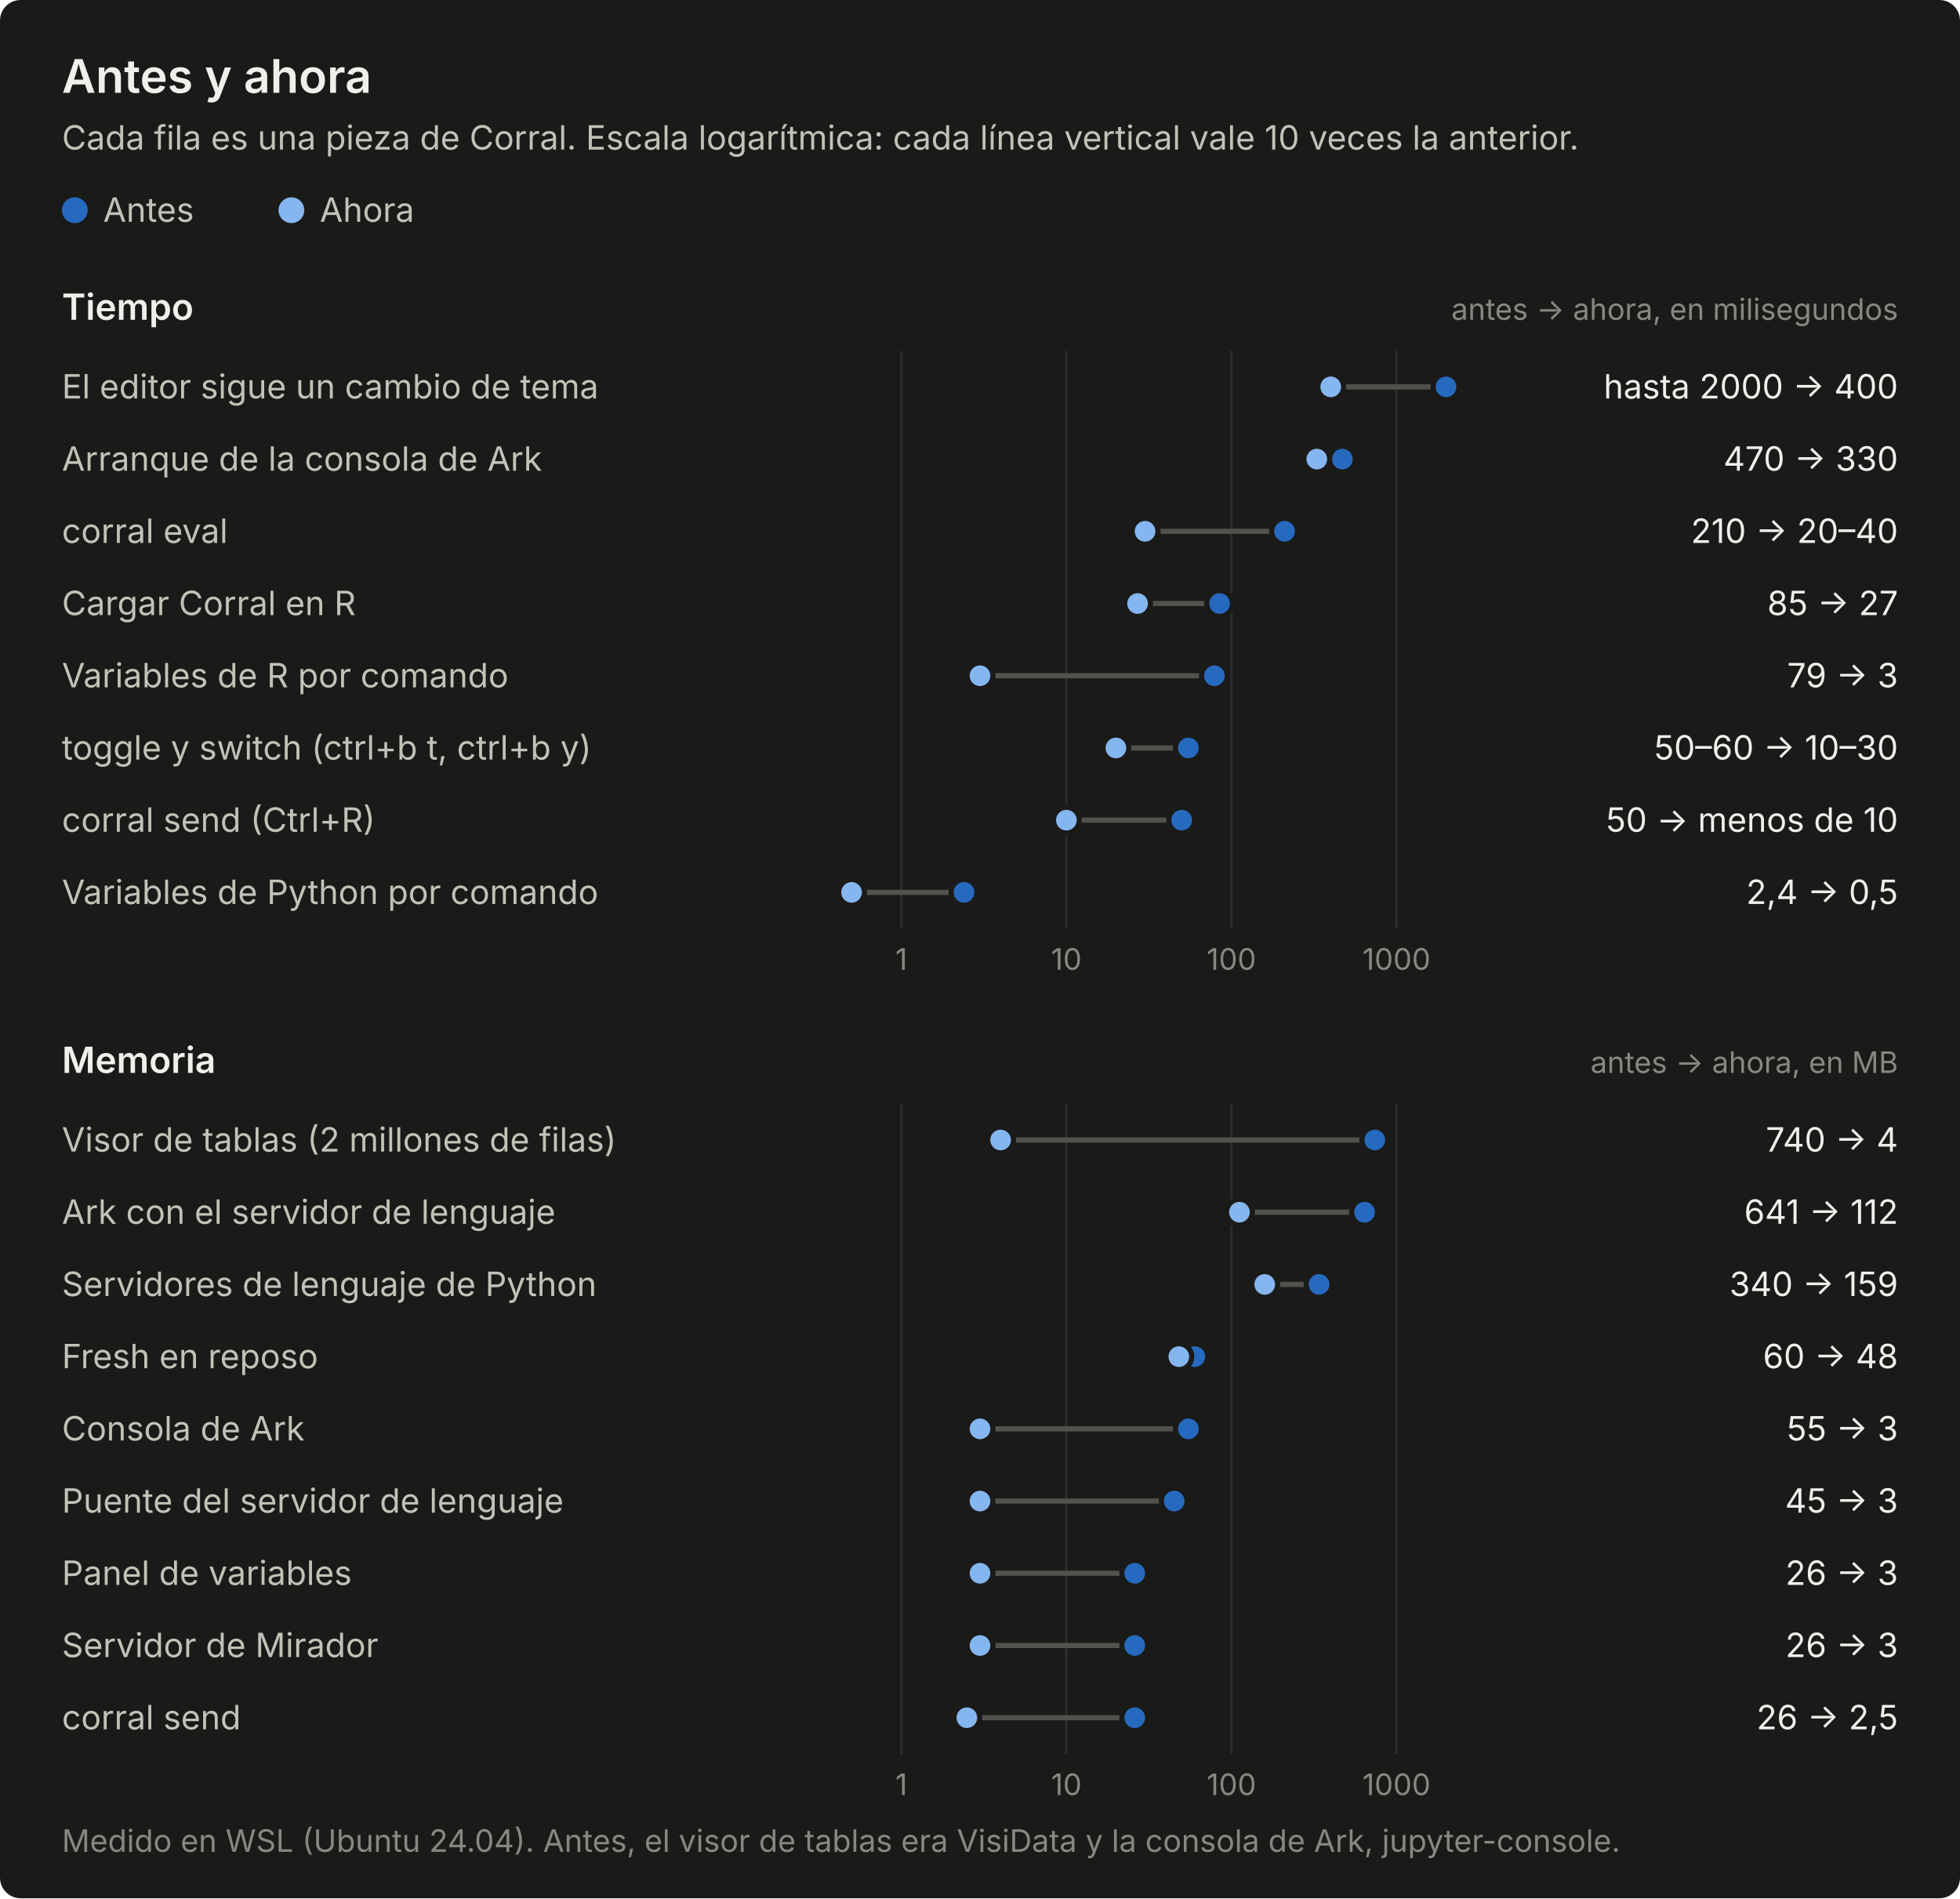
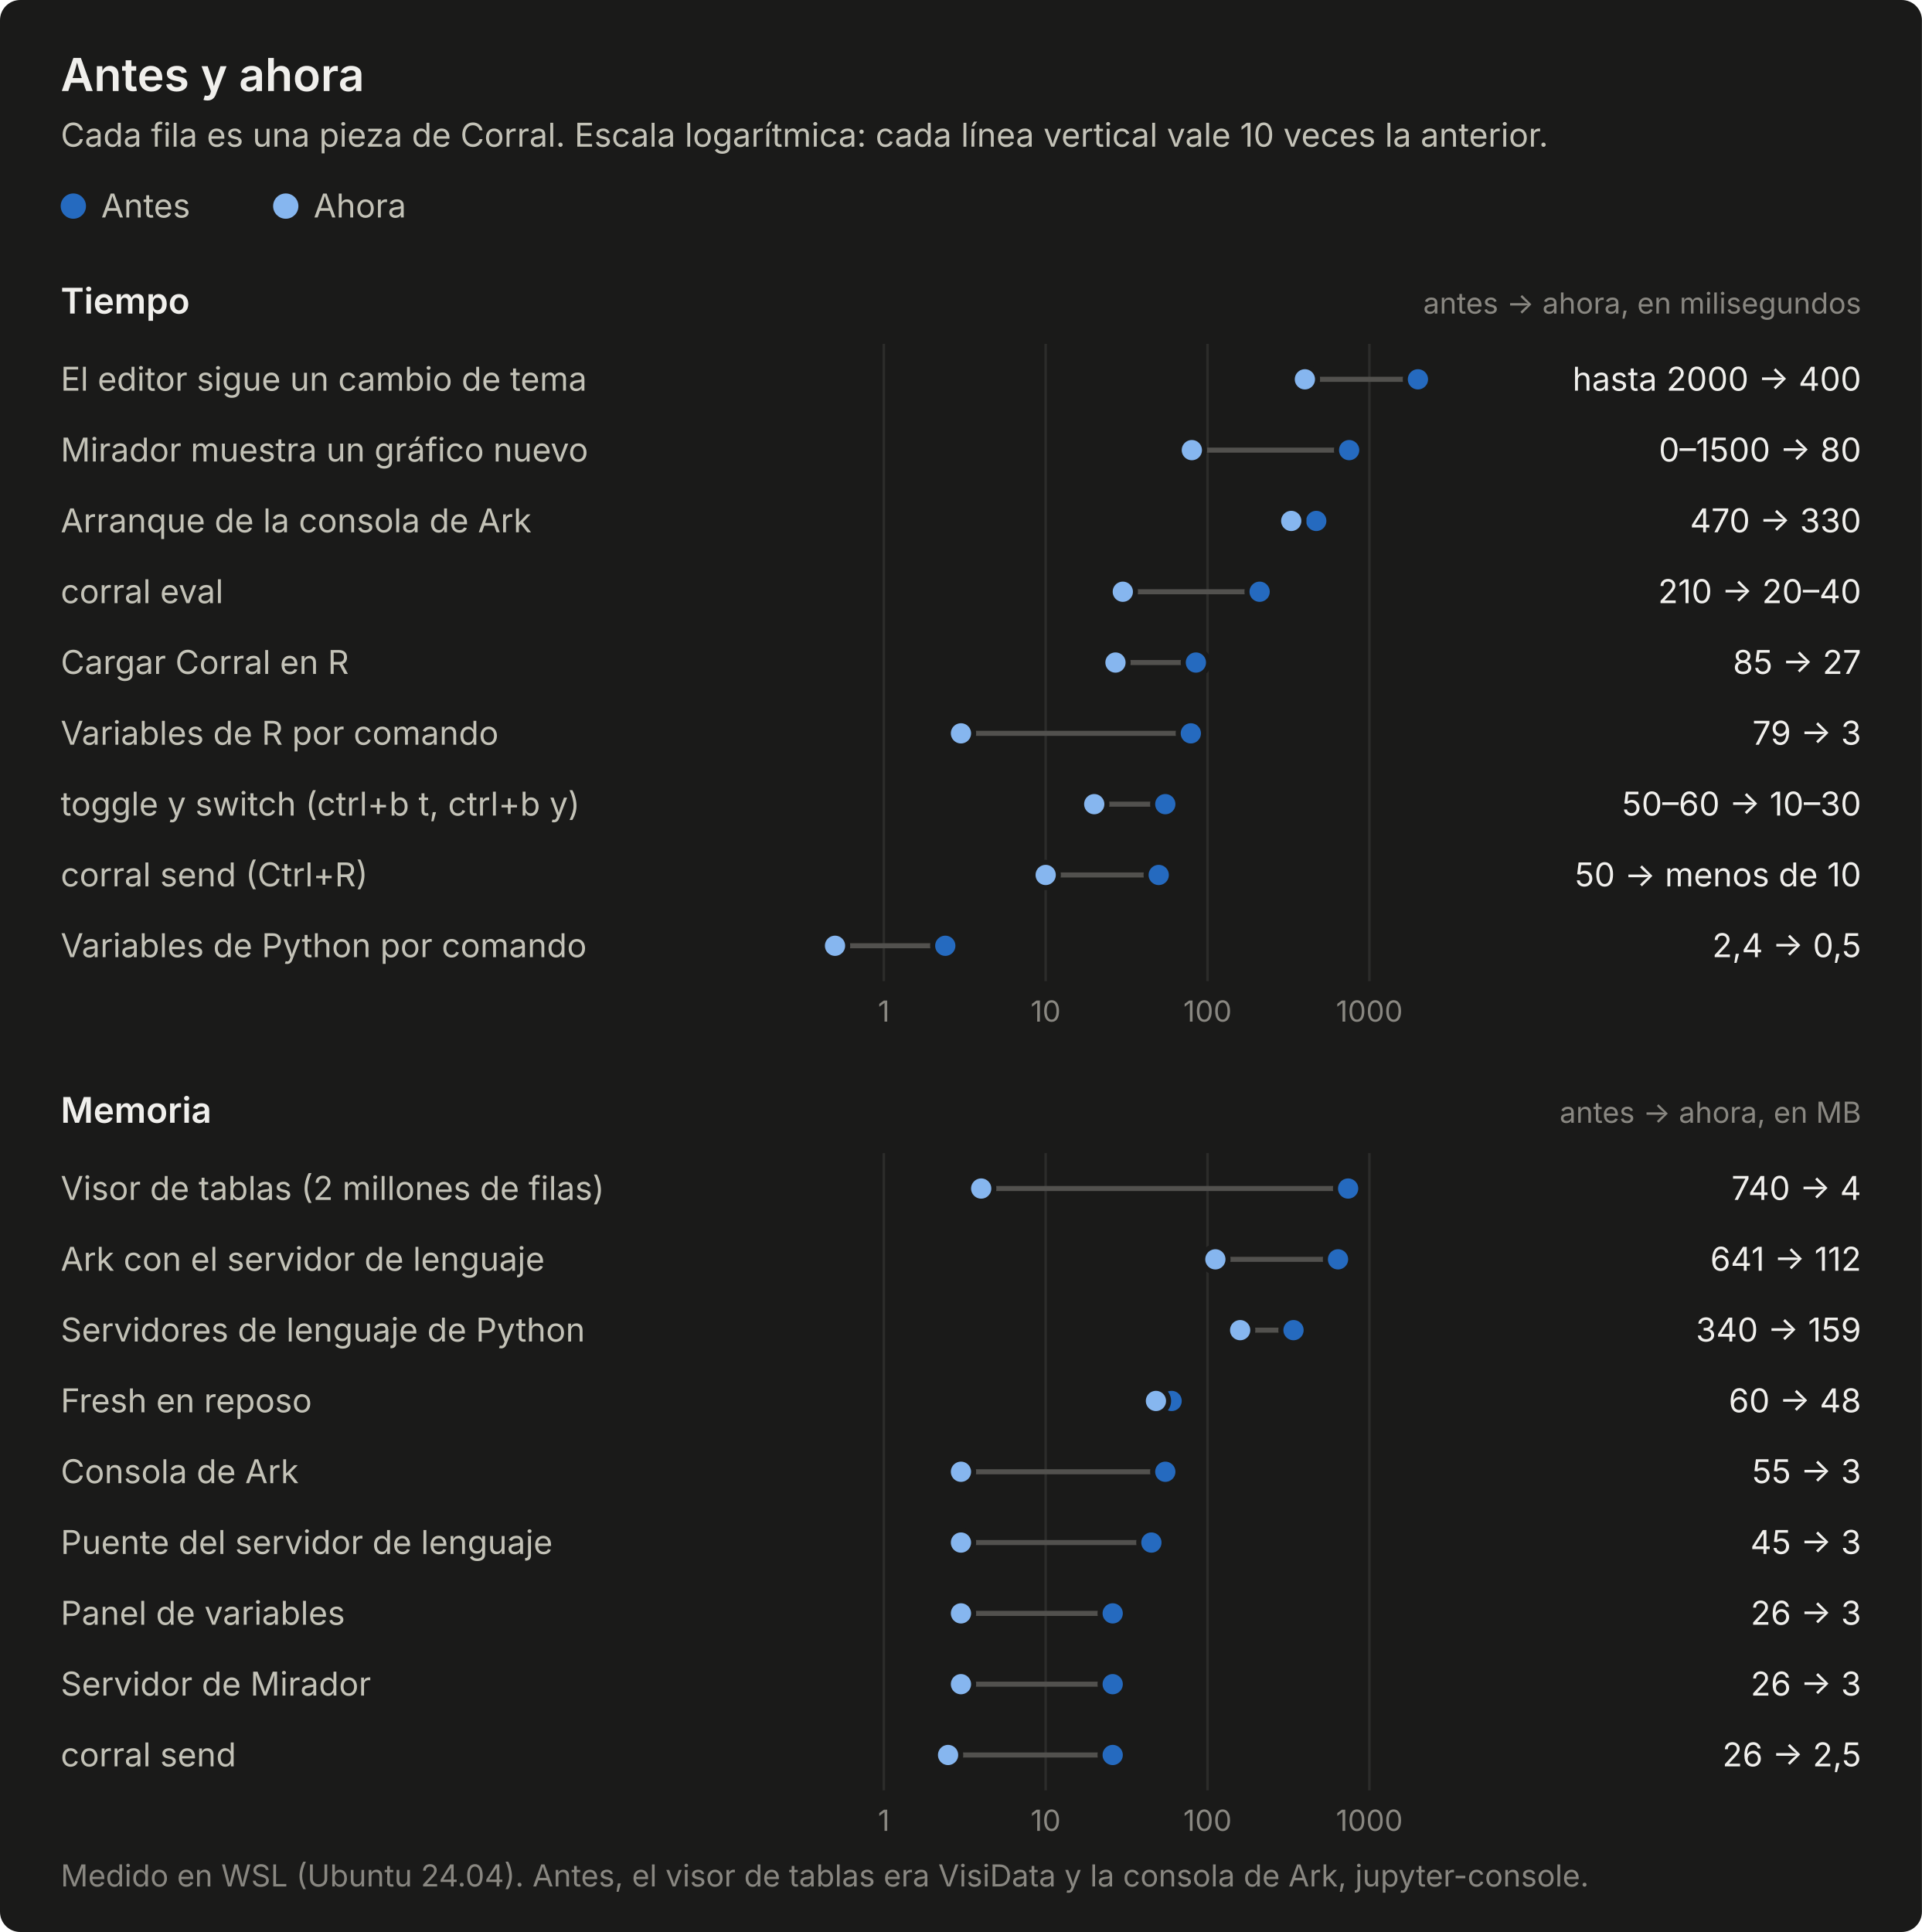
- <svg xmlns="http://www.w3.org/2000/svg" viewBox="0 0 760 736" width="760" height="736" role="img" font-family="system-ui, -apple-system, &quot;Segoe UI&quot;, sans-serif">
-   <rect width="760" height="736" rx="8" fill="#1a1a19" />
+ <svg xmlns="http://www.w3.org/2000/svg" viewBox="0 0 760 764" width="760" height="764" role="img" font-family="system-ui, -apple-system, &quot;Segoe UI&quot;, sans-serif">
+   <rect width="760" height="764" rx="8" fill="#1a1a19" />
  <text x="24.0" y="36.0" font-size="18" font-weight="600" fill="#f0efec" text-anchor="start">Antes y ahora</text>
  <text x="24.0" y="58.0" font-size="13" font-weight="400" fill="#c3c2b7" text-anchor="start">Cada fila es una pieza de Corral. Escala logarítmica: cada línea vertical vale 10 veces la anterior.</text>
  <circle cx="29" cy="81.5" r="5" fill="#256abf" />
  <text x="40.0" y="86.0" font-size="13" font-weight="400" fill="#c3c2b7" text-anchor="start">Antes</text>
  <circle cx="113" cy="81.5" r="5" fill="#86b6ef" />
  <text x="124.0" y="86.0" font-size="13" font-weight="400" fill="#c3c2b7" text-anchor="start">Ahora</text>
  <text x="24.0" y="124.0" font-size="14" font-weight="600" fill="#f0efec" text-anchor="start">Tiempo</text>
  <text x="736.0" y="124.0" font-size="11.5" font-weight="400" fill="#898781" text-anchor="end">antes → ahora, en milisegundos</text>
-   <line x1="349.5" y1="136" x2="349.5" y2="360" stroke="#2c2c2a" stroke-width="1" />
-   <text x="349.5" y="376.0" font-size="11.5" font-weight="400" fill="#898781" text-anchor="middle" style="font-variant-numeric: tabular-nums">1</text>
-   <line x1="413.5" y1="136" x2="413.5" y2="360" stroke="#2c2c2a" stroke-width="1" />
-   <text x="413.5" y="376.0" font-size="11.5" font-weight="400" fill="#898781" text-anchor="middle" style="font-variant-numeric: tabular-nums">10</text>
-   <line x1="477.5" y1="136" x2="477.5" y2="360" stroke="#2c2c2a" stroke-width="1" />
-   <text x="477.5" y="376.0" font-size="11.5" font-weight="400" fill="#898781" text-anchor="middle" style="font-variant-numeric: tabular-nums">100</text>
-   <line x1="541.5" y1="136" x2="541.5" y2="360" stroke="#2c2c2a" stroke-width="1" />
-   <text x="541.5" y="376.0" font-size="11.5" font-weight="400" fill="#898781" text-anchor="middle" style="font-variant-numeric: tabular-nums">1000</text>
+   <line x1="349.5" y1="136" x2="349.5" y2="388" stroke="#2c2c2a" stroke-width="1" />
+   <text x="349.5" y="404.0" font-size="11.5" font-weight="400" fill="#898781" text-anchor="middle" style="font-variant-numeric: tabular-nums">1</text>
+   <line x1="413.5" y1="136" x2="413.5" y2="388" stroke="#2c2c2a" stroke-width="1" />
+   <text x="413.5" y="404.0" font-size="11.5" font-weight="400" fill="#898781" text-anchor="middle" style="font-variant-numeric: tabular-nums">10</text>
+   <line x1="477.5" y1="136" x2="477.5" y2="388" stroke="#2c2c2a" stroke-width="1" />
+   <text x="477.5" y="404.0" font-size="11.5" font-weight="400" fill="#898781" text-anchor="middle" style="font-variant-numeric: tabular-nums">100</text>
+   <line x1="541.5" y1="136" x2="541.5" y2="388" stroke="#2c2c2a" stroke-width="1" />
+   <text x="541.5" y="404.0" font-size="11.5" font-weight="400" fill="#898781" text-anchor="middle" style="font-variant-numeric: tabular-nums">1000</text>
  <text x="24.0" y="154.5" font-size="13" font-weight="400" fill="#c3c2b7" text-anchor="start">El editor sigue un cambio de tema</text>
  <line x1="516.0" y1="150" x2="560.7" y2="150" stroke="#52514e" stroke-width="2" stroke-linecap="round" />
  <circle cx="560.7" cy="150" r="5" fill="#256abf" stroke="#1a1a19" stroke-width="2" />
  <circle cx="516.0" cy="150" r="5" fill="#86b6ef" stroke="#1a1a19" stroke-width="2" />
  <text x="736.0" y="154.5" font-size="13" font-weight="400" fill="#f0efec" text-anchor="end" style="font-variant-numeric: tabular-nums">hasta 2000 → 400</text>
-   <text x="24.0" y="182.5" font-size="13" font-weight="400" fill="#c3c2b7" text-anchor="start">Arranque de la consola de Ark</text>
-   <line x1="510.6" y1="178" x2="520.5" y2="178" stroke="#52514e" stroke-width="2" stroke-linecap="round" />
-   <circle cx="520.5" cy="178" r="5" fill="#256abf" stroke="#1a1a19" stroke-width="2" />
-   <circle cx="510.6" cy="178" r="5" fill="#86b6ef" stroke="#1a1a19" stroke-width="2" />
-   <text x="736.0" y="182.5" font-size="13" font-weight="400" fill="#f0efec" text-anchor="end" style="font-variant-numeric: tabular-nums">470 → 330</text>
-   <text x="24.0" y="210.5" font-size="13" font-weight="400" fill="#c3c2b7" text-anchor="start">corral eval</text>
-   <line x1="444.0" y1="206" x2="498.1" y2="206" stroke="#52514e" stroke-width="2" stroke-linecap="round" />
-   <circle cx="498.1" cy="206" r="5" fill="#256abf" stroke="#1a1a19" stroke-width="2" />
-   <circle cx="444.0" cy="206" r="5" fill="#86b6ef" stroke="#1a1a19" stroke-width="2" />
-   <text x="736.0" y="210.5" font-size="13" font-weight="400" fill="#f0efec" text-anchor="end" style="font-variant-numeric: tabular-nums">210 → 20–40</text>
-   <text x="24.0" y="238.5" font-size="13" font-weight="400" fill="#c3c2b7" text-anchor="start">Cargar Corral en R</text>
-   <line x1="441.1" y1="234" x2="472.9" y2="234" stroke="#52514e" stroke-width="2" stroke-linecap="round" />
-   <circle cx="472.9" cy="234" r="5" fill="#256abf" stroke="#1a1a19" stroke-width="2" />
-   <circle cx="441.1" cy="234" r="5" fill="#86b6ef" stroke="#1a1a19" stroke-width="2" />
-   <text x="736.0" y="238.5" font-size="13" font-weight="400" fill="#f0efec" text-anchor="end" style="font-variant-numeric: tabular-nums">85 → 27</text>
-   <text x="24.0" y="266.5" font-size="13" font-weight="400" fill="#c3c2b7" text-anchor="start">Variables de R por comando</text>
-   <line x1="380.0" y1="262" x2="470.9" y2="262" stroke="#52514e" stroke-width="2" stroke-linecap="round" />
-   <circle cx="470.9" cy="262" r="5" fill="#256abf" stroke="#1a1a19" stroke-width="2" />
-   <circle cx="380.0" cy="262" r="5" fill="#86b6ef" stroke="#1a1a19" stroke-width="2" />
-   <text x="736.0" y="266.5" font-size="13" font-weight="400" fill="#f0efec" text-anchor="end" style="font-variant-numeric: tabular-nums">79 → 3</text>
-   <text x="24.0" y="294.5" font-size="13" font-weight="400" fill="#c3c2b7" text-anchor="start">toggle y switch (ctrl+b t, ctrl+b y)</text>
-   <line x1="432.7" y1="290" x2="460.8" y2="290" stroke="#52514e" stroke-width="2" stroke-linecap="round" />
-   <circle cx="460.8" cy="290" r="5" fill="#256abf" stroke="#1a1a19" stroke-width="2" />
-   <circle cx="432.7" cy="290" r="5" fill="#86b6ef" stroke="#1a1a19" stroke-width="2" />
-   <text x="736.0" y="294.5" font-size="13" font-weight="400" fill="#f0efec" text-anchor="end" style="font-variant-numeric: tabular-nums">50–60 → 10–30</text>
-   <text x="24.0" y="322.5" font-size="13" font-weight="400" fill="#c3c2b7" text-anchor="start">corral send (Ctrl+R)</text>
-   <line x1="413.5" y1="318" x2="458.2" y2="318" stroke="#52514e" stroke-width="2" stroke-linecap="round" />
-   <circle cx="458.2" cy="318" r="5" fill="#256abf" stroke="#1a1a19" stroke-width="2" />
-   <circle cx="413.5" cy="318" r="5" fill="#86b6ef" stroke="#1a1a19" stroke-width="2" />
-   <text x="736.0" y="322.5" font-size="13" font-weight="400" fill="#f0efec" text-anchor="end" style="font-variant-numeric: tabular-nums">50 → menos de 10</text>
-   <text x="24.0" y="350.5" font-size="13" font-weight="400" fill="#c3c2b7" text-anchor="start">Variables de Python por comando</text>
-   <line x1="330.2" y1="346" x2="373.8" y2="346" stroke="#52514e" stroke-width="2" stroke-linecap="round" />
-   <circle cx="373.8" cy="346" r="5" fill="#256abf" stroke="#1a1a19" stroke-width="2" />
-   <circle cx="330.2" cy="346" r="5" fill="#86b6ef" stroke="#1a1a19" stroke-width="2" />
-   <text x="736.0" y="350.5" font-size="13" font-weight="400" fill="#f0efec" text-anchor="end" style="font-variant-numeric: tabular-nums">2,4 → 0,5</text>
-   <text x="24.0" y="416.0" font-size="14" font-weight="600" fill="#f0efec" text-anchor="start">Memoria</text>
-   <text x="736.0" y="416.0" font-size="11.5" font-weight="400" fill="#898781" text-anchor="end">antes → ahora, en MB</text>
-   <line x1="349.5" y1="428" x2="349.5" y2="680" stroke="#2c2c2a" stroke-width="1" />
-   <text x="349.5" y="696.0" font-size="11.5" font-weight="400" fill="#898781" text-anchor="middle" style="font-variant-numeric: tabular-nums">1</text>
-   <line x1="413.5" y1="428" x2="413.5" y2="680" stroke="#2c2c2a" stroke-width="1" />
-   <text x="413.5" y="696.0" font-size="11.5" font-weight="400" fill="#898781" text-anchor="middle" style="font-variant-numeric: tabular-nums">10</text>
-   <line x1="477.5" y1="428" x2="477.5" y2="680" stroke="#2c2c2a" stroke-width="1" />
-   <text x="477.5" y="696.0" font-size="11.5" font-weight="400" fill="#898781" text-anchor="middle" style="font-variant-numeric: tabular-nums">100</text>
-   <line x1="541.5" y1="428" x2="541.5" y2="680" stroke="#2c2c2a" stroke-width="1" />
-   <text x="541.5" y="696.0" font-size="11.5" font-weight="400" fill="#898781" text-anchor="middle" style="font-variant-numeric: tabular-nums">1000</text>
-   <text x="24.0" y="446.5" font-size="13" font-weight="400" fill="#c3c2b7" text-anchor="start">Visor de tablas (2 millones de filas)</text>
-   <line x1="388.0" y1="442" x2="533.1" y2="442" stroke="#52514e" stroke-width="2" stroke-linecap="round" />
-   <circle cx="533.1" cy="442" r="5" fill="#256abf" stroke="#1a1a19" stroke-width="2" />
-   <circle cx="388.0" cy="442" r="5" fill="#86b6ef" stroke="#1a1a19" stroke-width="2" />
-   <text x="736.0" y="446.5" font-size="13" font-weight="400" fill="#f0efec" text-anchor="end" style="font-variant-numeric: tabular-nums">740 → 4</text>
-   <text x="24.0" y="474.5" font-size="13" font-weight="400" fill="#c3c2b7" text-anchor="start">Ark con el servidor de lenguaje</text>
-   <line x1="480.6" y1="470" x2="529.1" y2="470" stroke="#52514e" stroke-width="2" stroke-linecap="round" />
-   <circle cx="529.1" cy="470" r="5" fill="#256abf" stroke="#1a1a19" stroke-width="2" />
-   <circle cx="480.6" cy="470" r="5" fill="#86b6ef" stroke="#1a1a19" stroke-width="2" />
-   <text x="736.0" y="474.5" font-size="13" font-weight="400" fill="#f0efec" text-anchor="end" style="font-variant-numeric: tabular-nums">641 → 112</text>
-   <text x="24.0" y="502.5" font-size="13" font-weight="400" fill="#c3c2b7" text-anchor="start">Servidores de lenguaje de Python</text>
-   <line x1="490.4" y1="498" x2="511.5" y2="498" stroke="#52514e" stroke-width="2" stroke-linecap="round" />
-   <circle cx="511.5" cy="498" r="5" fill="#256abf" stroke="#1a1a19" stroke-width="2" />
-   <circle cx="490.4" cy="498" r="5" fill="#86b6ef" stroke="#1a1a19" stroke-width="2" />
-   <text x="736.0" y="502.5" font-size="13" font-weight="400" fill="#f0efec" text-anchor="end" style="font-variant-numeric: tabular-nums">340 → 159</text>
-   <text x="24.0" y="530.5" font-size="13" font-weight="400" fill="#c3c2b7" text-anchor="start">Fresh en reposo</text>
-   <line x1="457.1" y1="526" x2="463.3" y2="526" stroke="#52514e" stroke-width="2" stroke-linecap="round" />
-   <circle cx="463.3" cy="526" r="5" fill="#256abf" stroke="#1a1a19" stroke-width="2" />
-   <circle cx="457.1" cy="526" r="5" fill="#86b6ef" stroke="#1a1a19" stroke-width="2" />
-   <text x="736.0" y="530.5" font-size="13" font-weight="400" fill="#f0efec" text-anchor="end" style="font-variant-numeric: tabular-nums">60 → 48</text>
-   <text x="24.0" y="558.5" font-size="13" font-weight="400" fill="#c3c2b7" text-anchor="start">Consola de Ark</text>
-   <line x1="380.0" y1="554" x2="460.8" y2="554" stroke="#52514e" stroke-width="2" stroke-linecap="round" />
-   <circle cx="460.8" cy="554" r="5" fill="#256abf" stroke="#1a1a19" stroke-width="2" />
-   <circle cx="380.0" cy="554" r="5" fill="#86b6ef" stroke="#1a1a19" stroke-width="2" />
-   <text x="736.0" y="558.5" font-size="13" font-weight="400" fill="#f0efec" text-anchor="end" style="font-variant-numeric: tabular-nums">55 → 3</text>
-   <text x="24.0" y="586.5" font-size="13" font-weight="400" fill="#c3c2b7" text-anchor="start">Puente del servidor de lenguaje</text>
-   <line x1="380.0" y1="582" x2="455.3" y2="582" stroke="#52514e" stroke-width="2" stroke-linecap="round" />
-   <circle cx="455.3" cy="582" r="5" fill="#256abf" stroke="#1a1a19" stroke-width="2" />
+   <text x="24.0" y="182.5" font-size="13" font-weight="400" fill="#c3c2b7" text-anchor="start">Mirador muestra un gráfico nuevo</text>
+   <line x1="471.3" y1="178" x2="533.5" y2="178" stroke="#52514e" stroke-width="2" stroke-linecap="round" />
+   <circle cx="533.5" cy="178" r="5" fill="#256abf" stroke="#1a1a19" stroke-width="2" />
+   <circle cx="471.3" cy="178" r="5" fill="#86b6ef" stroke="#1a1a19" stroke-width="2" />
+   <text x="736.0" y="182.5" font-size="13" font-weight="400" fill="#f0efec" text-anchor="end" style="font-variant-numeric: tabular-nums">0–1500 → 80</text>
+   <text x="24.0" y="210.5" font-size="13" font-weight="400" fill="#c3c2b7" text-anchor="start">Arranque de la consola de Ark</text>
+   <line x1="510.6" y1="206" x2="520.5" y2="206" stroke="#52514e" stroke-width="2" stroke-linecap="round" />
+   <circle cx="520.5" cy="206" r="5" fill="#256abf" stroke="#1a1a19" stroke-width="2" />
+   <circle cx="510.6" cy="206" r="5" fill="#86b6ef" stroke="#1a1a19" stroke-width="2" />
+   <text x="736.0" y="210.5" font-size="13" font-weight="400" fill="#f0efec" text-anchor="end" style="font-variant-numeric: tabular-nums">470 → 330</text>
+   <text x="24.0" y="238.5" font-size="13" font-weight="400" fill="#c3c2b7" text-anchor="start">corral eval</text>
+   <line x1="444.0" y1="234" x2="498.1" y2="234" stroke="#52514e" stroke-width="2" stroke-linecap="round" />
+   <circle cx="498.1" cy="234" r="5" fill="#256abf" stroke="#1a1a19" stroke-width="2" />
+   <circle cx="444.0" cy="234" r="5" fill="#86b6ef" stroke="#1a1a19" stroke-width="2" />
+   <text x="736.0" y="238.5" font-size="13" font-weight="400" fill="#f0efec" text-anchor="end" style="font-variant-numeric: tabular-nums">210 → 20–40</text>
+   <text x="24.0" y="266.5" font-size="13" font-weight="400" fill="#c3c2b7" text-anchor="start">Cargar Corral en R</text>
+   <line x1="441.1" y1="262" x2="472.9" y2="262" stroke="#52514e" stroke-width="2" stroke-linecap="round" />
+   <circle cx="472.9" cy="262" r="5" fill="#256abf" stroke="#1a1a19" stroke-width="2" />
+   <circle cx="441.1" cy="262" r="5" fill="#86b6ef" stroke="#1a1a19" stroke-width="2" />
+   <text x="736.0" y="266.5" font-size="13" font-weight="400" fill="#f0efec" text-anchor="end" style="font-variant-numeric: tabular-nums">85 → 27</text>
+   <text x="24.0" y="294.5" font-size="13" font-weight="400" fill="#c3c2b7" text-anchor="start">Variables de R por comando</text>
+   <line x1="380.0" y1="290" x2="470.9" y2="290" stroke="#52514e" stroke-width="2" stroke-linecap="round" />
+   <circle cx="470.9" cy="290" r="5" fill="#256abf" stroke="#1a1a19" stroke-width="2" />
+   <circle cx="380.0" cy="290" r="5" fill="#86b6ef" stroke="#1a1a19" stroke-width="2" />
+   <text x="736.0" y="294.5" font-size="13" font-weight="400" fill="#f0efec" text-anchor="end" style="font-variant-numeric: tabular-nums">79 → 3</text>
+   <text x="24.0" y="322.5" font-size="13" font-weight="400" fill="#c3c2b7" text-anchor="start">toggle y switch (ctrl+b t, ctrl+b y)</text>
+   <line x1="432.7" y1="318" x2="460.8" y2="318" stroke="#52514e" stroke-width="2" stroke-linecap="round" />
+   <circle cx="460.8" cy="318" r="5" fill="#256abf" stroke="#1a1a19" stroke-width="2" />
+   <circle cx="432.7" cy="318" r="5" fill="#86b6ef" stroke="#1a1a19" stroke-width="2" />
+   <text x="736.0" y="322.5" font-size="13" font-weight="400" fill="#f0efec" text-anchor="end" style="font-variant-numeric: tabular-nums">50–60 → 10–30</text>
+   <text x="24.0" y="350.5" font-size="13" font-weight="400" fill="#c3c2b7" text-anchor="start">corral send (Ctrl+R)</text>
+   <line x1="413.5" y1="346" x2="458.2" y2="346" stroke="#52514e" stroke-width="2" stroke-linecap="round" />
+   <circle cx="458.2" cy="346" r="5" fill="#256abf" stroke="#1a1a19" stroke-width="2" />
+   <circle cx="413.5" cy="346" r="5" fill="#86b6ef" stroke="#1a1a19" stroke-width="2" />
+   <text x="736.0" y="350.5" font-size="13" font-weight="400" fill="#f0efec" text-anchor="end" style="font-variant-numeric: tabular-nums">50 → menos de 10</text>
+   <text x="24.0" y="378.5" font-size="13" font-weight="400" fill="#c3c2b7" text-anchor="start">Variables de Python por comando</text>
+   <line x1="330.2" y1="374" x2="373.8" y2="374" stroke="#52514e" stroke-width="2" stroke-linecap="round" />
+   <circle cx="373.8" cy="374" r="5" fill="#256abf" stroke="#1a1a19" stroke-width="2" />
+   <circle cx="330.2" cy="374" r="5" fill="#86b6ef" stroke="#1a1a19" stroke-width="2" />
+   <text x="736.0" y="378.5" font-size="13" font-weight="400" fill="#f0efec" text-anchor="end" style="font-variant-numeric: tabular-nums">2,4 → 0,5</text>
+   <text x="24.0" y="444.0" font-size="14" font-weight="600" fill="#f0efec" text-anchor="start">Memoria</text>
+   <text x="736.0" y="444.0" font-size="11.5" font-weight="400" fill="#898781" text-anchor="end">antes → ahora, en MB</text>
+   <line x1="349.5" y1="456" x2="349.5" y2="708" stroke="#2c2c2a" stroke-width="1" />
+   <text x="349.5" y="724.0" font-size="11.5" font-weight="400" fill="#898781" text-anchor="middle" style="font-variant-numeric: tabular-nums">1</text>
+   <line x1="413.5" y1="456" x2="413.5" y2="708" stroke="#2c2c2a" stroke-width="1" />
+   <text x="413.5" y="724.0" font-size="11.5" font-weight="400" fill="#898781" text-anchor="middle" style="font-variant-numeric: tabular-nums">10</text>
+   <line x1="477.5" y1="456" x2="477.5" y2="708" stroke="#2c2c2a" stroke-width="1" />
+   <text x="477.5" y="724.0" font-size="11.5" font-weight="400" fill="#898781" text-anchor="middle" style="font-variant-numeric: tabular-nums">100</text>
+   <line x1="541.5" y1="456" x2="541.5" y2="708" stroke="#2c2c2a" stroke-width="1" />
+   <text x="541.5" y="724.0" font-size="11.5" font-weight="400" fill="#898781" text-anchor="middle" style="font-variant-numeric: tabular-nums">1000</text>
+   <text x="24.0" y="474.5" font-size="13" font-weight="400" fill="#c3c2b7" text-anchor="start">Visor de tablas (2 millones de filas)</text>
+   <line x1="388.0" y1="470" x2="533.1" y2="470" stroke="#52514e" stroke-width="2" stroke-linecap="round" />
+   <circle cx="533.1" cy="470" r="5" fill="#256abf" stroke="#1a1a19" stroke-width="2" />
+   <circle cx="388.0" cy="470" r="5" fill="#86b6ef" stroke="#1a1a19" stroke-width="2" />
+   <text x="736.0" y="474.5" font-size="13" font-weight="400" fill="#f0efec" text-anchor="end" style="font-variant-numeric: tabular-nums">740 → 4</text>
+   <text x="24.0" y="502.5" font-size="13" font-weight="400" fill="#c3c2b7" text-anchor="start">Ark con el servidor de lenguaje</text>
+   <line x1="480.6" y1="498" x2="529.1" y2="498" stroke="#52514e" stroke-width="2" stroke-linecap="round" />
+   <circle cx="529.1" cy="498" r="5" fill="#256abf" stroke="#1a1a19" stroke-width="2" />
+   <circle cx="480.6" cy="498" r="5" fill="#86b6ef" stroke="#1a1a19" stroke-width="2" />
+   <text x="736.0" y="502.5" font-size="13" font-weight="400" fill="#f0efec" text-anchor="end" style="font-variant-numeric: tabular-nums">641 → 112</text>
+   <text x="24.0" y="530.5" font-size="13" font-weight="400" fill="#c3c2b7" text-anchor="start">Servidores de lenguaje de Python</text>
+   <line x1="490.4" y1="526" x2="511.5" y2="526" stroke="#52514e" stroke-width="2" stroke-linecap="round" />
+   <circle cx="511.5" cy="526" r="5" fill="#256abf" stroke="#1a1a19" stroke-width="2" />
+   <circle cx="490.4" cy="526" r="5" fill="#86b6ef" stroke="#1a1a19" stroke-width="2" />
+   <text x="736.0" y="530.5" font-size="13" font-weight="400" fill="#f0efec" text-anchor="end" style="font-variant-numeric: tabular-nums">340 → 159</text>
+   <text x="24.0" y="558.5" font-size="13" font-weight="400" fill="#c3c2b7" text-anchor="start">Fresh en reposo</text>
+   <line x1="457.1" y1="554" x2="463.3" y2="554" stroke="#52514e" stroke-width="2" stroke-linecap="round" />
+   <circle cx="463.3" cy="554" r="5" fill="#256abf" stroke="#1a1a19" stroke-width="2" />
+   <circle cx="457.1" cy="554" r="5" fill="#86b6ef" stroke="#1a1a19" stroke-width="2" />
+   <text x="736.0" y="558.5" font-size="13" font-weight="400" fill="#f0efec" text-anchor="end" style="font-variant-numeric: tabular-nums">60 → 48</text>
+   <text x="24.0" y="586.5" font-size="13" font-weight="400" fill="#c3c2b7" text-anchor="start">Consola de Ark</text>
+   <line x1="380.0" y1="582" x2="460.8" y2="582" stroke="#52514e" stroke-width="2" stroke-linecap="round" />
+   <circle cx="460.8" cy="582" r="5" fill="#256abf" stroke="#1a1a19" stroke-width="2" />
  <circle cx="380.0" cy="582" r="5" fill="#86b6ef" stroke="#1a1a19" stroke-width="2" />
-   <text x="736.0" y="586.5" font-size="13" font-weight="400" fill="#f0efec" text-anchor="end" style="font-variant-numeric: tabular-nums">45 → 3</text>
-   <text x="24.0" y="614.5" font-size="13" font-weight="400" fill="#c3c2b7" text-anchor="start">Panel de variables</text>
-   <line x1="380.0" y1="610" x2="440.0" y2="610" stroke="#52514e" stroke-width="2" stroke-linecap="round" />
-   <circle cx="440.0" cy="610" r="5" fill="#256abf" stroke="#1a1a19" stroke-width="2" />
+   <text x="736.0" y="586.5" font-size="13" font-weight="400" fill="#f0efec" text-anchor="end" style="font-variant-numeric: tabular-nums">55 → 3</text>
+   <text x="24.0" y="614.5" font-size="13" font-weight="400" fill="#c3c2b7" text-anchor="start">Puente del servidor de lenguaje</text>
+   <line x1="380.0" y1="610" x2="455.3" y2="610" stroke="#52514e" stroke-width="2" stroke-linecap="round" />
+   <circle cx="455.3" cy="610" r="5" fill="#256abf" stroke="#1a1a19" stroke-width="2" />
  <circle cx="380.0" cy="610" r="5" fill="#86b6ef" stroke="#1a1a19" stroke-width="2" />
-   <text x="736.0" y="614.5" font-size="13" font-weight="400" fill="#f0efec" text-anchor="end" style="font-variant-numeric: tabular-nums">26 → 3</text>
-   <text x="24.0" y="642.5" font-size="13" font-weight="400" fill="#c3c2b7" text-anchor="start">Servidor de Mirador</text>
+   <text x="736.0" y="614.5" font-size="13" font-weight="400" fill="#f0efec" text-anchor="end" style="font-variant-numeric: tabular-nums">45 → 3</text>
+   <text x="24.0" y="642.5" font-size="13" font-weight="400" fill="#c3c2b7" text-anchor="start">Panel de variables</text>
  <line x1="380.0" y1="638" x2="440.0" y2="638" stroke="#52514e" stroke-width="2" stroke-linecap="round" />
  <circle cx="440.0" cy="638" r="5" fill="#256abf" stroke="#1a1a19" stroke-width="2" />
  <circle cx="380.0" cy="638" r="5" fill="#86b6ef" stroke="#1a1a19" stroke-width="2" />
  <text x="736.0" y="642.5" font-size="13" font-weight="400" fill="#f0efec" text-anchor="end" style="font-variant-numeric: tabular-nums">26 → 3</text>
-   <text x="24.0" y="670.5" font-size="13" font-weight="400" fill="#c3c2b7" text-anchor="start">corral send</text>
-   <line x1="374.9" y1="666" x2="440.0" y2="666" stroke="#52514e" stroke-width="2" stroke-linecap="round" />
+   <text x="24.0" y="670.5" font-size="13" font-weight="400" fill="#c3c2b7" text-anchor="start">Servidor de Mirador</text>
+   <line x1="380.0" y1="666" x2="440.0" y2="666" stroke="#52514e" stroke-width="2" stroke-linecap="round" />
  <circle cx="440.0" cy="666" r="5" fill="#256abf" stroke="#1a1a19" stroke-width="2" />
-   <circle cx="374.9" cy="666" r="5" fill="#86b6ef" stroke="#1a1a19" stroke-width="2" />
-   <text x="736.0" y="670.5" font-size="13" font-weight="400" fill="#f0efec" text-anchor="end" style="font-variant-numeric: tabular-nums">26 → 2,5</text>
-   <text x="24.0" y="718.0" font-size="12" font-weight="400" fill="#898781" text-anchor="start">Medido en WSL (Ubuntu 24.04). Antes, el visor de tablas era VisiData y la consola de Ark, jupyter-console.</text>
+   <circle cx="380.0" cy="666" r="5" fill="#86b6ef" stroke="#1a1a19" stroke-width="2" />
+   <text x="736.0" y="670.5" font-size="13" font-weight="400" fill="#f0efec" text-anchor="end" style="font-variant-numeric: tabular-nums">26 → 3</text>
+   <text x="24.0" y="698.5" font-size="13" font-weight="400" fill="#c3c2b7" text-anchor="start">corral send</text>
+   <line x1="374.9" y1="694" x2="440.0" y2="694" stroke="#52514e" stroke-width="2" stroke-linecap="round" />
+   <circle cx="440.0" cy="694" r="5" fill="#256abf" stroke="#1a1a19" stroke-width="2" />
+   <circle cx="374.9" cy="694" r="5" fill="#86b6ef" stroke="#1a1a19" stroke-width="2" />
+   <text x="736.0" y="698.5" font-size="13" font-weight="400" fill="#f0efec" text-anchor="end" style="font-variant-numeric: tabular-nums">26 → 2,5</text>
+   <text x="24.0" y="746.0" font-size="12" font-weight="400" fill="#898781" text-anchor="start">Medido en WSL (Ubuntu 24.04). Antes, el visor de tablas era VisiData y la consola de Ark, jupyter-console.</text>
</svg>
